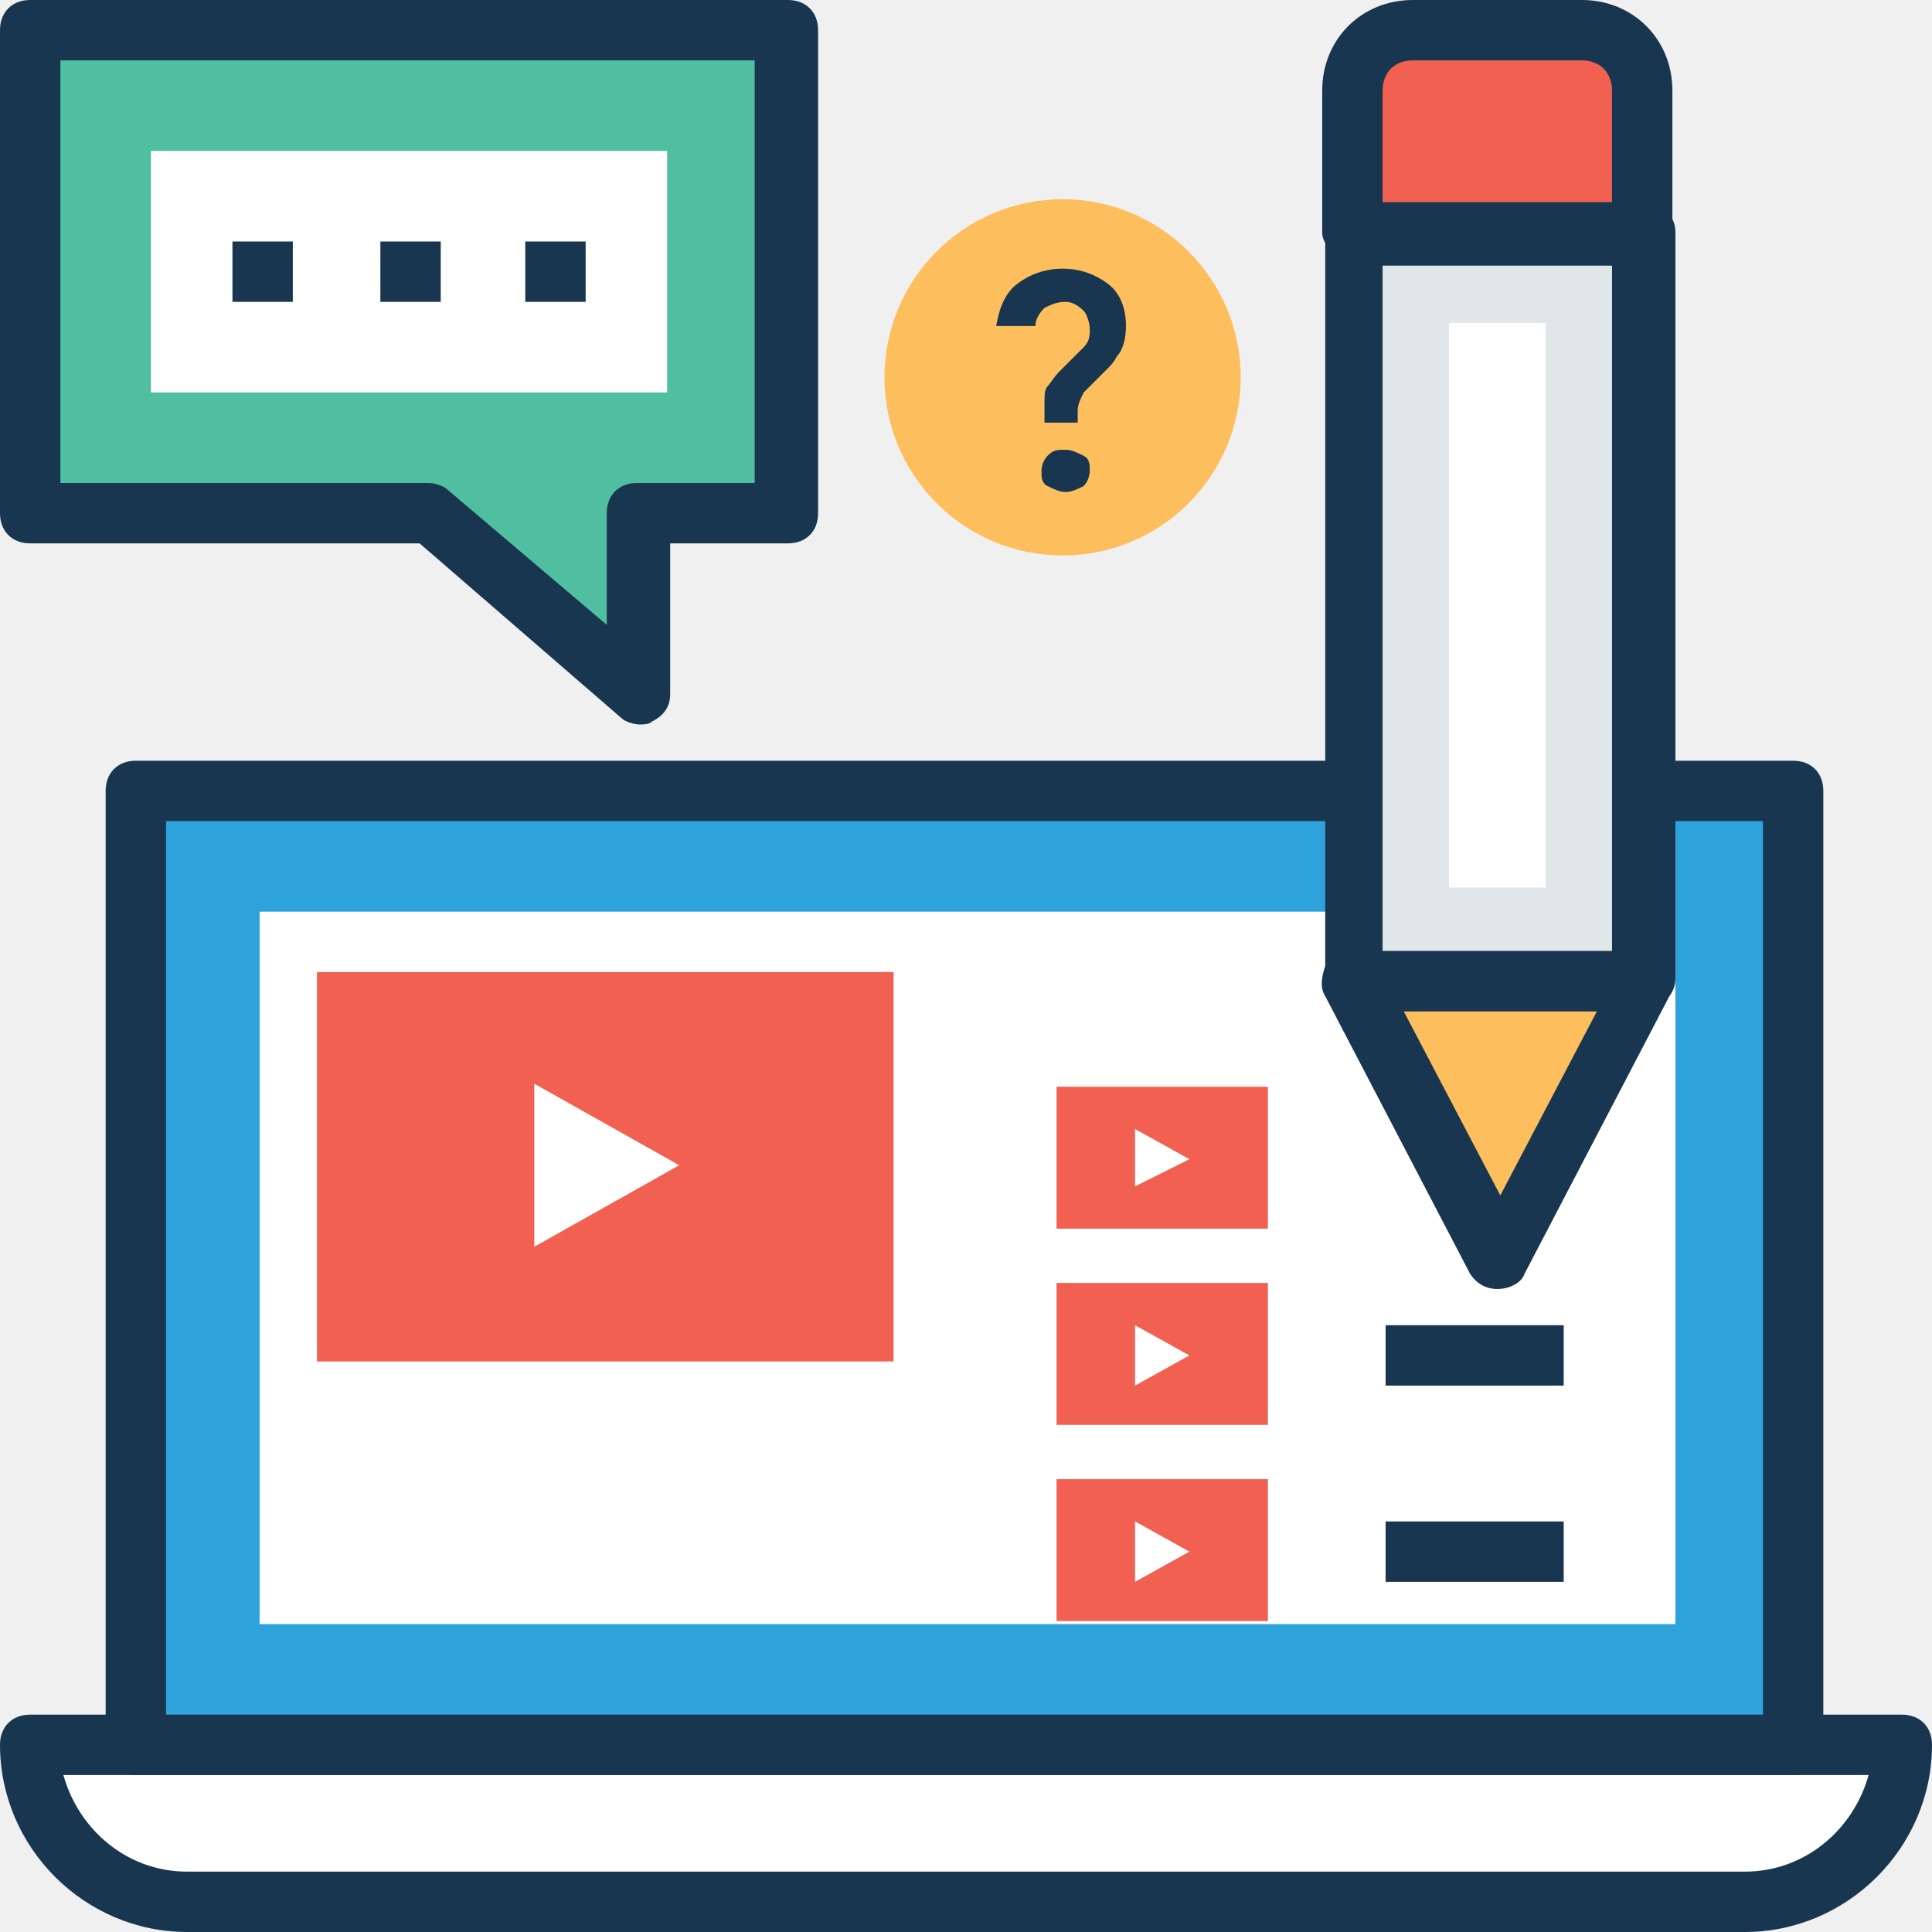
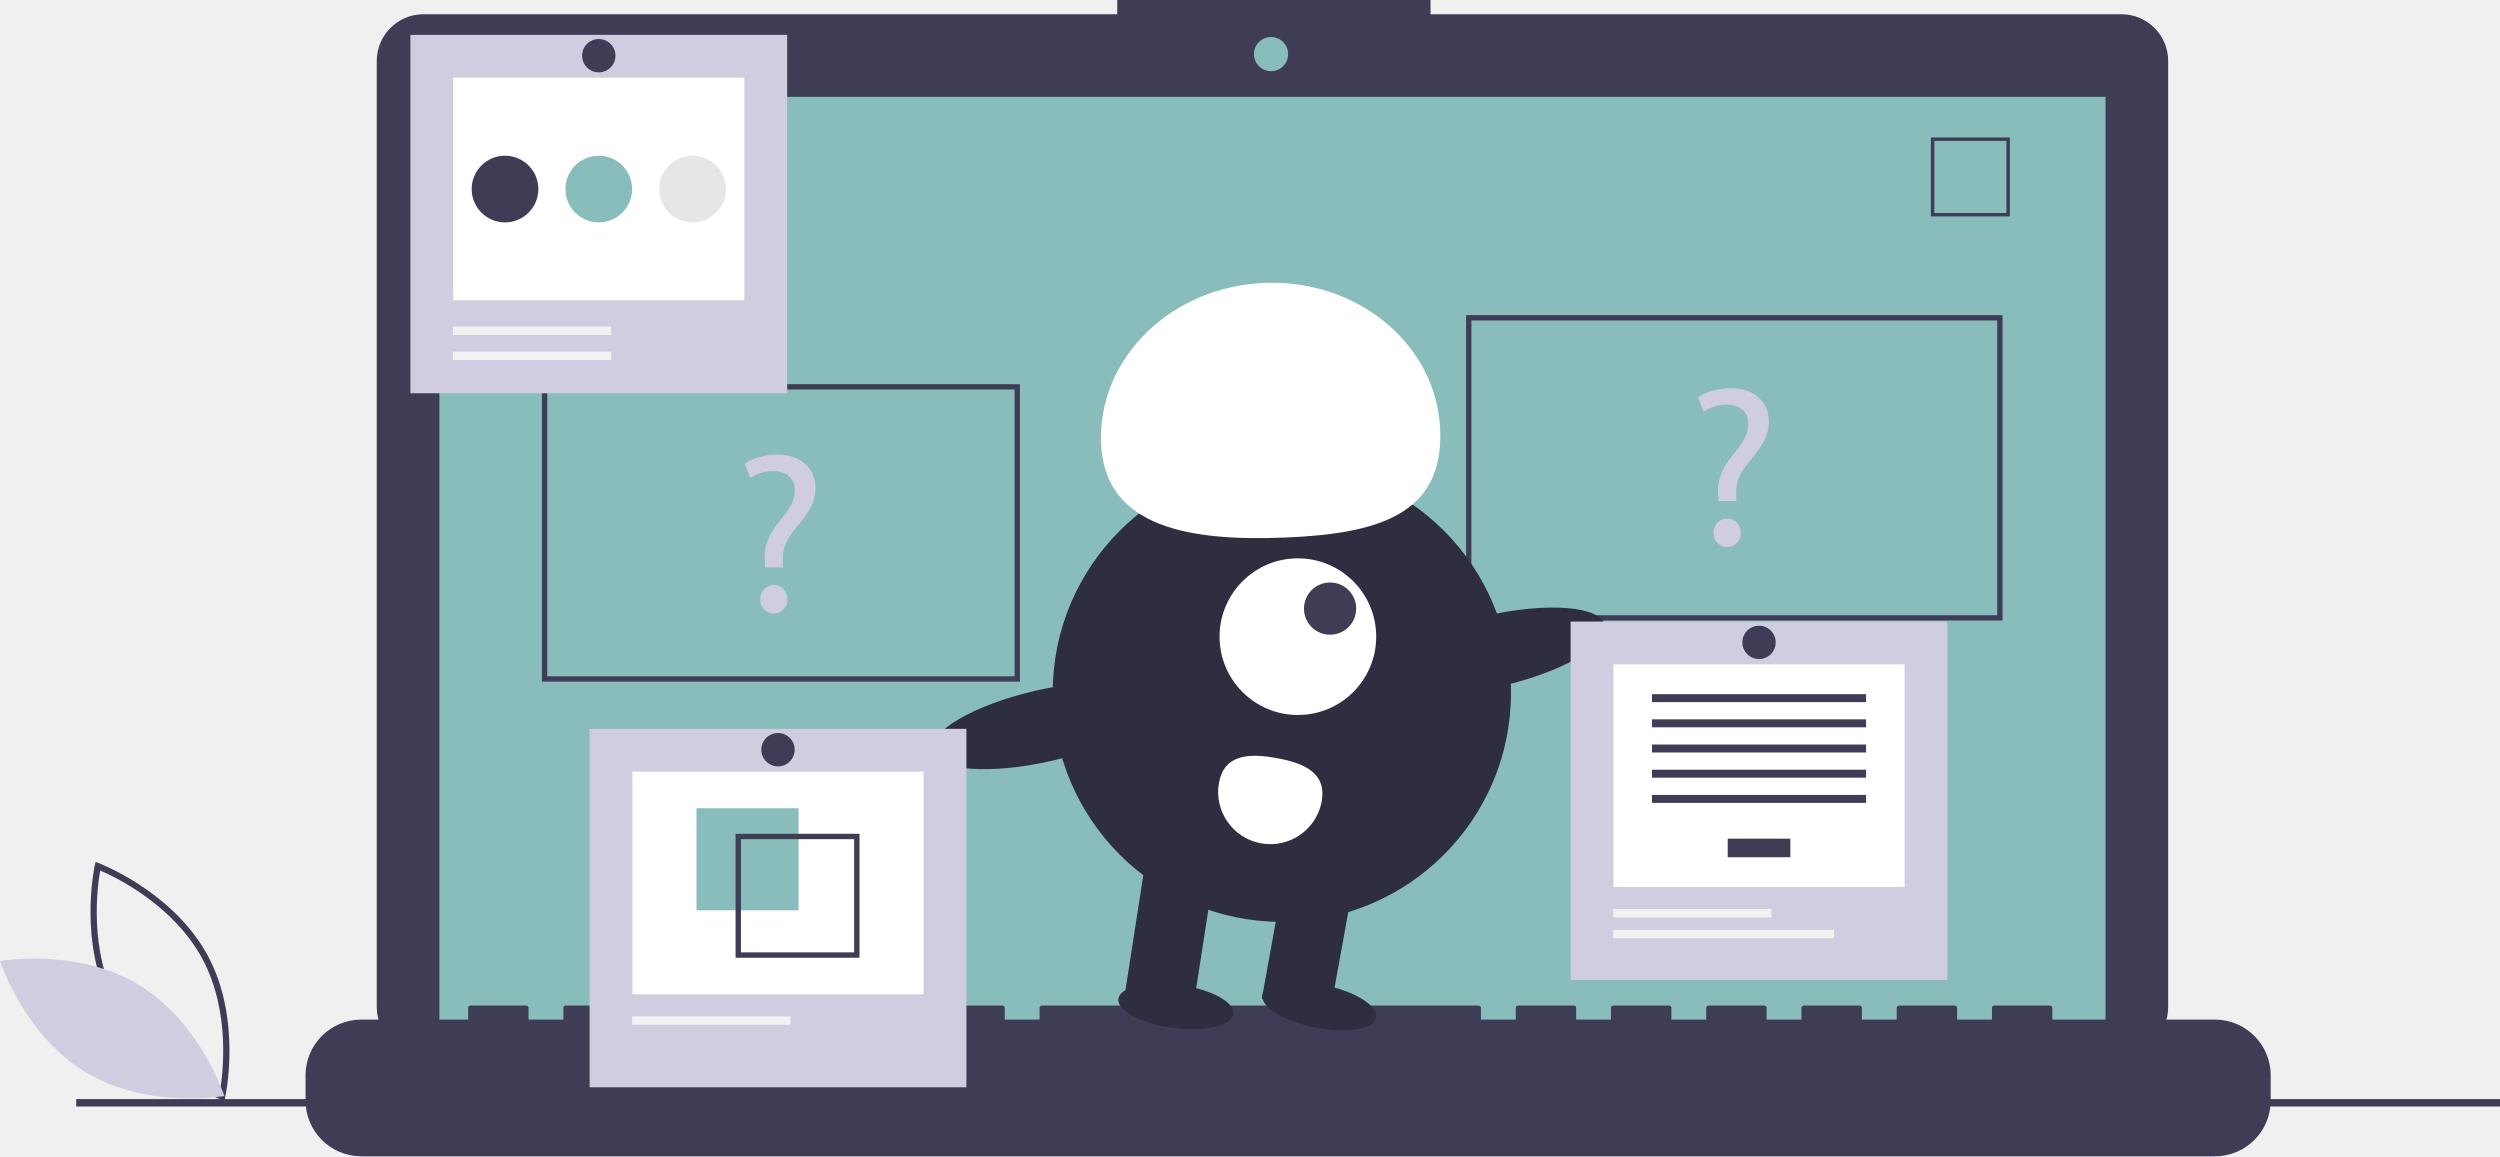
- <svg xmlns="http://www.w3.org/2000/svg" version="1.1" id="Capa_1" x="0px" y="0px" viewBox="0 0 496.485 496.485" style="enable-background:new 0 0 496.485 496.485;" xml:space="preserve">
-   <circle style="fill:#FDBF5E;" cx="273.067" cy="96.97" r="45.77" />
-   <path style="fill:#FFFFFF;" d="M7.758,448.388c0,22.497,17.842,40.339,40.339,40.339h400.291c22.497,0,40.339-17.842,40.339-40.339  H7.758z" />
-   <path style="fill:#193651;" d="M488.727,440.63H7.758c-4.655,0-7.758,3.103-7.758,7.758c0,26.376,21.721,48.097,48.097,48.097  h400.291c26.376,0,48.097-21.721,48.097-48.097C496.485,443.733,493.382,440.63,488.727,440.63z M448.388,480.97H48.097  c-15.515,0-27.927-10.861-31.806-24.824h463.903C476.315,470.109,463.903,480.97,448.388,480.97z" />
-   <rect x="34.909" y="203.248" style="fill:#2EA2DB;" width="425.891" height="245.139" />
-   <path style="fill:#193651;" d="M461.576,456.145H34.909c-4.655,0-7.758-3.103-7.758-7.758V203.248c0-4.655,3.103-7.758,7.758-7.758  H460.8c4.655,0,7.758,3.103,7.758,7.758v245.139C469.333,452.267,465.455,456.145,461.576,456.145z M42.667,440.63h410.376V211.006  H42.667V440.63z" />
-   <rect x="66.715" y="234.279" style="fill:#FFFFFF;" width="363.83" height="183.079" />
-   <polygon style="fill:#4FBF9F;" points="202.473,7.758 7.758,7.758 7.758,131.879 110.158,131.879 164.461,178.424 164.461,131.879   202.473,131.879 " />
-   <path style="fill:#193651;" d="M164.461,186.182c-1.552,0-3.879-0.776-4.655-1.552l-51.976-44.994H7.758  c-4.655,0-7.758-3.103-7.758-7.758V7.758C0,3.103,3.103,0,7.758,0h194.715c4.655,0,7.758,3.103,7.758,7.758v124.121  c0,4.655-3.103,7.758-7.758,7.758h-30.255v38.788c0,3.103-1.552,5.43-4.655,6.982C166.788,186.182,165.236,186.182,164.461,186.182z   M15.515,124.121h94.642c1.552,0,3.879,0.776,4.655,1.552l41.115,34.909v-28.703c0-4.655,3.103-7.758,7.758-7.758h30.255V15.515  H15.515V124.121z" />
-   <rect x="38.788" y="38.788" style="fill:#FFFFFF;" width="132.655" height="62.061" />
-   <g>
-     <rect x="59.733" y="62.061" style="fill:#193651;" width="15.515" height="15.515" />
-     <rect x="97.745" y="62.061" style="fill:#193651;" width="15.515" height="15.515" />
-     <rect x="134.982" y="62.061" style="fill:#193651;" width="15.515" height="15.515" />
-   </g>
-   <path style="fill:#F16051;" d="M407.273,7.758H363.83c-8.533,0-15.515,6.982-15.515,15.515v36.461h74.473V23.273  C422.788,14.739,415.806,7.758,407.273,7.758z" />
-   <path style="fill:#193651;" d="M422.788,67.491h-74.473c-2.327,0-3.879-0.776-5.43-2.327s-3.103-3.103-3.103-5.43V23.273  C339.782,10.085,349.867,0,363.055,0h43.442c13.188,0,23.273,10.085,23.273,23.273v36.461  C430.545,64.388,426.667,67.491,422.788,67.491z M355.297,51.976h58.958V23.273c0-4.655-3.103-7.758-7.758-7.758h-43.442  c-4.655,0-7.758,3.103-7.758,7.758V51.976z" />
-   <polygon style="fill:#FDBF5E;" points="422.788,252.121 347.539,252.121 384.776,323.491 " />
-   <path style="fill:#193651;" d="M384.776,331.249L384.776,331.249c-3.103,0-5.43-1.552-6.982-3.879L340.558,256  c-1.552-2.327-0.776-5.43,0-7.758c1.552-2.327,3.879-3.879,6.982-3.879l0,0h74.473c2.327,0,5.43,1.552,6.982,3.879  c1.552,2.327,1.552,5.43,0,7.758l-37.236,71.37C390.982,329.697,387.879,331.249,384.776,331.249z M360.727,259.879l24.824,47.321  l24.824-47.321H360.727z" />
-   <rect x="347.539" y="59.733" style="fill:#E1E6E9;" width="74.473" height="191.612" />
-   <path style="fill:#193651;" d="M422.788,259.879L422.788,259.879h-74.473c-4.655,0-7.758-3.103-7.758-7.758V59.733  c0-4.655,3.103-7.758,7.758-7.758h74.473c2.327,0,3.879,0.776,5.43,2.327c1.552,1.552,2.327,3.103,2.327,5.43v191.612  c0,2.327-0.776,3.879-2.327,5.43C426.667,258.327,424.339,259.879,422.788,259.879z M355.297,244.364h58.958V68.267h-58.958V244.364  z" />
-   <rect x="372.364" y="83.006" style="fill:#FFFFFF;" width="24.824" height="145.067" />
-   <path style="fill:#193651;" d="M277.721,108.606h-9.309v-4.655c0-2.327,0-3.879,0.776-4.655c0.776-0.776,1.552-2.327,3.103-3.879  l6.206-6.206c1.552-1.552,1.552-3.103,1.552-4.655s-0.776-3.879-1.552-4.655c-1.552-1.552-3.103-2.327-4.655-2.327  c-2.327,0-3.879,0.776-5.43,1.552c-1.552,1.552-2.327,3.103-2.327,4.655H256c0.776-4.655,2.327-8.533,5.43-10.861  c3.103-2.327,6.982-3.879,11.636-3.879s8.533,1.552,11.636,3.879c3.103,2.327,4.655,6.206,4.655,10.861  c0,3.103-0.776,6.206-2.327,7.758c-0.776,1.552-1.552,2.327-2.327,3.103c-0.776,0.776-1.552,1.552-2.327,2.327  c-0.776,0.776-1.552,1.552-2.327,2.327c-0.776,0.776-0.776,0.776-1.552,1.552c-0.776,1.552-1.552,3.103-1.552,4.655v3.103H277.721z   M273.842,126.448c-1.552,0-3.103-0.776-4.655-1.552c-1.552-0.776-1.552-2.327-1.552-3.879s0.776-3.103,1.552-3.879  c1.552-1.552,2.327-1.552,4.655-1.552c1.552,0,3.103,0.776,4.655,1.552c1.552,0.776,1.552,2.327,1.552,3.879  s-0.776,3.103-1.552,3.879C276.945,125.673,275.394,126.448,273.842,126.448z" />
-   <rect x="81.455" y="249.794" style="fill:#F16051;" width="148.17" height="100.073" />
-   <polygon style="fill:#FFFFFF;" points="137.309,278.497 137.309,320.388 174.545,299.442 " />
-   <rect x="271.515" y="380.121" style="fill:#F16051;" width="54.303" height="36.461" />
-   <polygon style="fill:#FFFFFF;" points="291.685,390.982 291.685,406.497 305.648,398.739 " />
-   <rect x="271.515" y="329.697" style="fill:#F16051;" width="54.303" height="36.461" />
-   <polygon style="fill:#FFFFFF;" points="291.685,340.558 291.685,356.073 305.648,348.315 " />
-   <rect x="271.515" y="279.273" style="fill:#F16051;" width="54.303" height="36.461" />
-   <polygon style="fill:#FFFFFF;" points="291.685,290.133 291.685,304.873 305.648,297.891 " />
-   <g>
-     <rect x="356.073" y="390.982" style="fill:#193651;" width="45.77" height="15.515" />
-     <rect x="356.073" y="340.558" style="fill:#193651;" width="45.77" height="15.515" />
-   </g>
-   <g>
- </g>
-   <g>
- </g>
-   <g>
- </g>
-   <g>
- </g>
-   <g>
- </g>
-   <g>
- </g>
-   <g>
- </g>
-   <g>
- </g>
-   <g>
- </g>
-   <g>
- </g>
-   <g>
- </g>
-   <g>
- </g>
-   <g>
- </g>
-   <g>
- </g>
-   <g>
- </g>
+ <svg xmlns="http://www.w3.org/2000/svg" id="e18ebc6e-17e0-463f-bef8-5e03a9b69a2f" data-name="Layer 1" width="941.404" height="435.42" viewBox="0 0 941.404 435.42">
+   <path d="M213.791,646.813l-1.267-.475c-.278-.105-27.993-10.723-40.975-34.799-12.983-24.077-6.626-53.067-6.56-53.356l.299-1.32,1.267.475c.278.105,27.992,10.723,40.975,34.799,12.983,24.077,6.626,53.067,6.56,53.356Zm-40.163-36.395c10.976,20.357,32.877,30.791,38.426,33.174,1.055-5.947,4.364-29.997-6.603-50.334-10.965-20.335-32.874-30.786-38.426-33.174C165.97,566.035,162.662,590.082,173.628,610.418Z" transform="translate(-129.2979 -232.2899)" fill="#3f3d56" />
+   <path d="M181.471,603.093c23.331,14.037,32.317,41.918,32.317,41.918s-28.842,5.123-52.173-8.914-32.317-41.918-32.317-41.918S158.14,589.057,181.471,603.093Z" transform="translate(-129.2979 -232.2899)" fill="#d0cde1" />
+   <path d="M928.148,237.652H667.979v-5.362h-117.971v5.362H288.766a17.599,17.599,0,0,0-17.599,17.599V611.503a17.599,17.599,0,0,0,17.599,17.599H928.148A17.599,17.599,0,0,0,945.747,611.503V255.251A17.599,17.599,0,0,0,928.148,237.652Z" transform="translate(-129.2979 -232.2899)" fill="#3f3d56" />
+   <rect x="165.464" y="36.464" width="627.391" height="353.913" fill="#88bdbc" />
+   <circle cx="478.623" cy="20.377" r="6.435" fill="#88bdbc" />
+   <path d="M886.136,313.797h-29.74V284.057h29.74Zm-28.447-1.293h27.154V285.35H857.689Z" transform="translate(-129.2979 -232.2899)" fill="#3f3d56" />
+   <path d="M963.363,616.232H902.133v-4.412a.875.875,0,0,0-.875-.875H880.266a.875.875,0,0,0-.875.875v4.412H866.271v-4.412a.875.875,0,0,0-.875-.875H844.403a.875.875,0,0,0-.875.875v4.412H830.408v-4.412a.875.875,0,0,0-.875-.875H808.54a.875.875,0,0,0-.875.875v4.412H794.545v-4.412a.875.875,0,0,0-.875-.875H772.677a.875.875,0,0,0-.875.875v4.412H758.682v-4.412a.875.875,0,0,0-.875-.875h-20.993a.875.875,0,0,0-.875.875v4.412H722.819v-4.412a.875.875,0,0,0-.875-.875H700.951a.875.875,0,0,0-.875.875v4.412H686.956v-4.412a.875.875,0,0,0-.875-.875H521.637a.875.875,0,0,0-.875.875v4.412H507.642v-4.412a.875.875,0,0,0-.875-.875H485.774a.875.875,0,0,0-.875.875v4.412H471.779v-4.412a.875.875,0,0,0-.875-.875H449.911a.875.875,0,0,0-.875.875v4.412H435.916v-4.412a.875.875,0,0,0-.875-.875H414.048a.875.875,0,0,0-.875.875v4.412H400.053v-4.412a.875.875,0,0,0-.875-.875H378.185a.875.875,0,0,0-.875.875v4.412H364.19v-4.412a.875.875,0,0,0-.875-.875H342.323a.875.875,0,0,0-.875.875v4.412H328.327v-4.412a.875.875,0,0,0-.875-.875h-20.993a.875.875,0,0,0-.875.875v4.412h-40.236a20.993,20.993,0,0,0-20.993,20.993v9.492a20.993,20.993,0,0,0,20.993,20.993H963.363a20.993,20.993,0,0,0,20.993-20.993v-9.492A20.993,20.993,0,0,0,963.363,616.232Z" transform="translate(-129.2979 -232.2899)" fill="#3f3d56" />
+   <rect x="28.711" y="413.883" width="912.693" height="2.785" fill="#3f3d56" />
+   <path d="M883.37,465.961h-202v-115h202Zm-200-2h198v-111h-198Z" transform="translate(-129.2979 -232.2899)" fill="#3f3d56" />
+   <path d="M513.37,488.961h-180v-112h180Zm-178-2h176v-108h-176Z" transform="translate(-129.2979 -232.2899)" fill="#3f3d56" />
+   <path d="M417.464,445.961l-.172-2.236c-.516-4.644,1.032-9.718,5.332-14.877,3.87-4.559,6.02-7.912,6.02-11.782,0-4.386-2.752-7.31-8.17-7.396a15.28,15.28,0,0,0-8.686,2.666l-2.064-5.418c2.838-2.064,7.74-3.44,12.298-3.44,9.89,0,14.362,6.106,14.362,12.642,0,5.849-3.268,10.062-7.396,14.964-3.784,4.472-5.16,8.256-4.902,12.642l.086,2.236Zm-1.892,12.04a5.084,5.084,0,0,1,5.16-5.418c3.01,0,5.074,2.235,5.074,5.418a5.121,5.121,0,1,1-10.234,0Z" transform="translate(-129.2979 -232.2899)" fill="#d0cde1" />
+   <path d="M776.464,420.961l-.172-2.236c-.516-4.644,1.032-9.718,5.332-14.877,3.87-4.559,6.02-7.912,6.02-11.782,0-4.386-2.752-7.31-8.17-7.396a15.28,15.28,0,0,0-8.686,2.666l-2.064-5.418c2.838-2.064,7.74-3.44,12.298-3.44,9.89,0,14.362,6.106,14.362,12.642,0,5.849-3.268,10.062-7.396,14.964-3.784,4.472-5.16,8.256-4.902,12.642l.086,2.236Zm-1.892,12.04a5.084,5.084,0,0,1,5.16-5.418c3.01,0,5.074,2.235,5.074,5.418a5.121,5.121,0,1,1-10.234,0Z" transform="translate(-129.2979 -232.2899)" fill="#d0cde1" />
+   <circle cx="482.693" cy="260.849" r="86.292" fill="#2f2e41" />
+   <polygon points="449.365 379.018 423.568 374.348 431.935 320.484 457.731 325.154 449.365 379.018" fill="#2f2e41" />
+   <rect x="608.432" y="564.073" width="26.215" height="46.969" transform="translate(-14.69358 -333.6098) rotate(10.26106)" fill="#2f2e41" />
+   <ellipse cx="626.082" cy="611.196" rx="8.192" ry="21.846" transform="translate(-226.2152 871.6648) rotate(-78.58697)" fill="#2f2e41" />
+   <ellipse cx="572.111" cy="611.257" rx="8.192" ry="21.846" transform="translate(-238.2839 865.8482) rotate(-82.4537)" fill="#2f2e41" />
+   <circle cx="488.734" cy="239.741" r="29.492" fill="#fff" />
+   <circle cx="500.856" cy="229.17" r="9.831" fill="#3f3d56" />
+   <path d="M543.919,399.262c-1.298-31.947,26.236-59.006,61.498-60.438s64.899,23.304,66.197,55.251-23.214,39.205-58.476,40.638S545.216,431.209,543.919,399.262Z" transform="translate(-129.2979 -232.2899)" fill="#fff" />
+   <ellipse cx="691.67" cy="477.418" rx="43.146" ry="13.545" transform="translate(-218.4794 -65.68735) rotate(-12.9101)" fill="#2f2e41" />
+   <ellipse cx="522.282" cy="505.587" rx="43.146" ry="13.545" transform="translate(-229.0548 -102.8204) rotate(-12.9101)" fill="#2f2e41" />
+   <path d="M588.291,527.145A19.662,19.662,0,0,0,626.985,534.15c1.934-10.685-6.327-14.466-17.012-16.4S590.225,516.46,588.291,527.145Z" transform="translate(-129.2979 -232.2899)" fill="#fff" />
+   <rect x="154.535" y="13.122" width="141.887" height="134.967" fill="#d0cde1" />
+   <rect x="170.658" y="29.246" width="109.64" height="83.842" fill="#fff" />
+   <rect x="170.55" y="122.979" width="59.637" height="3.139" fill="#f2f2f2" />
+   <rect x="170.55" y="132.396" width="59.637" height="3.139" fill="#f2f2f2" />
+   <circle cx="190.167" cy="71.19" r="12.555" fill="#3f3d56" />
+   <circle cx="225.478" cy="71.19" r="12.555" fill="#88bdbc" />
+   <circle cx="260.789" cy="71.19" r="12.555" fill="#e6e6e6" />
+   <circle cx="225.478" cy="20.969" r="6.278" fill="#3f3d56" />
+   <rect x="222.022" y="274.459" width="141.887" height="134.967" fill="#d0cde1" />
+   <rect x="238.146" y="290.582" width="109.64" height="83.842" fill="#fff" />
+   <rect x="262.272" y="304.361" width="38.437" height="38.437" fill="#88bdbc" />
+   <path d="M406.284,546.262V592.936h46.674V546.262Zm44.649,44.649H408.308V548.287H450.933Z" transform="translate(-129.2979 -232.2899)" fill="#3f3d56" />
+   <rect x="238.037" y="382.747" width="59.637" height="3.139" fill="#f2f2f2" />
+   <circle cx="292.966" cy="282.306" r="6.278" fill="#3f3d56" />
+   <rect x="591.437" y="234.053" width="141.887" height="134.967" fill="#d0cde1" />
+   <rect x="607.56" y="250.176" width="109.64" height="83.842" fill="#fff" />
+   <rect x="650.587" y="315.812" width="23.587" height="6.99" fill="#3f3d56" />
+   <rect x="622.072" y="261.393" width="80.617" height="2.996" fill="#3f3d56" />
+   <rect x="622.072" y="270.879" width="80.617" height="2.996" fill="#3f3d56" />
+   <rect x="622.072" y="280.365" width="80.617" height="2.996" fill="#3f3d56" />
+   <rect x="622.072" y="289.851" width="80.617" height="2.996" fill="#3f3d56" />
+   <rect x="622.072" y="299.337" width="80.617" height="2.996" fill="#3f3d56" />
+   <rect x="607.451" y="342.341" width="59.637" height="3.139" fill="#f2f2f2" />
+   <rect x="607.451" y="350.187" width="83.178" height="3.139" fill="#f2f2f2" />
+   <circle cx="662.38" cy="241.9" r="6.278" fill="#3f3d56" />
</svg>
